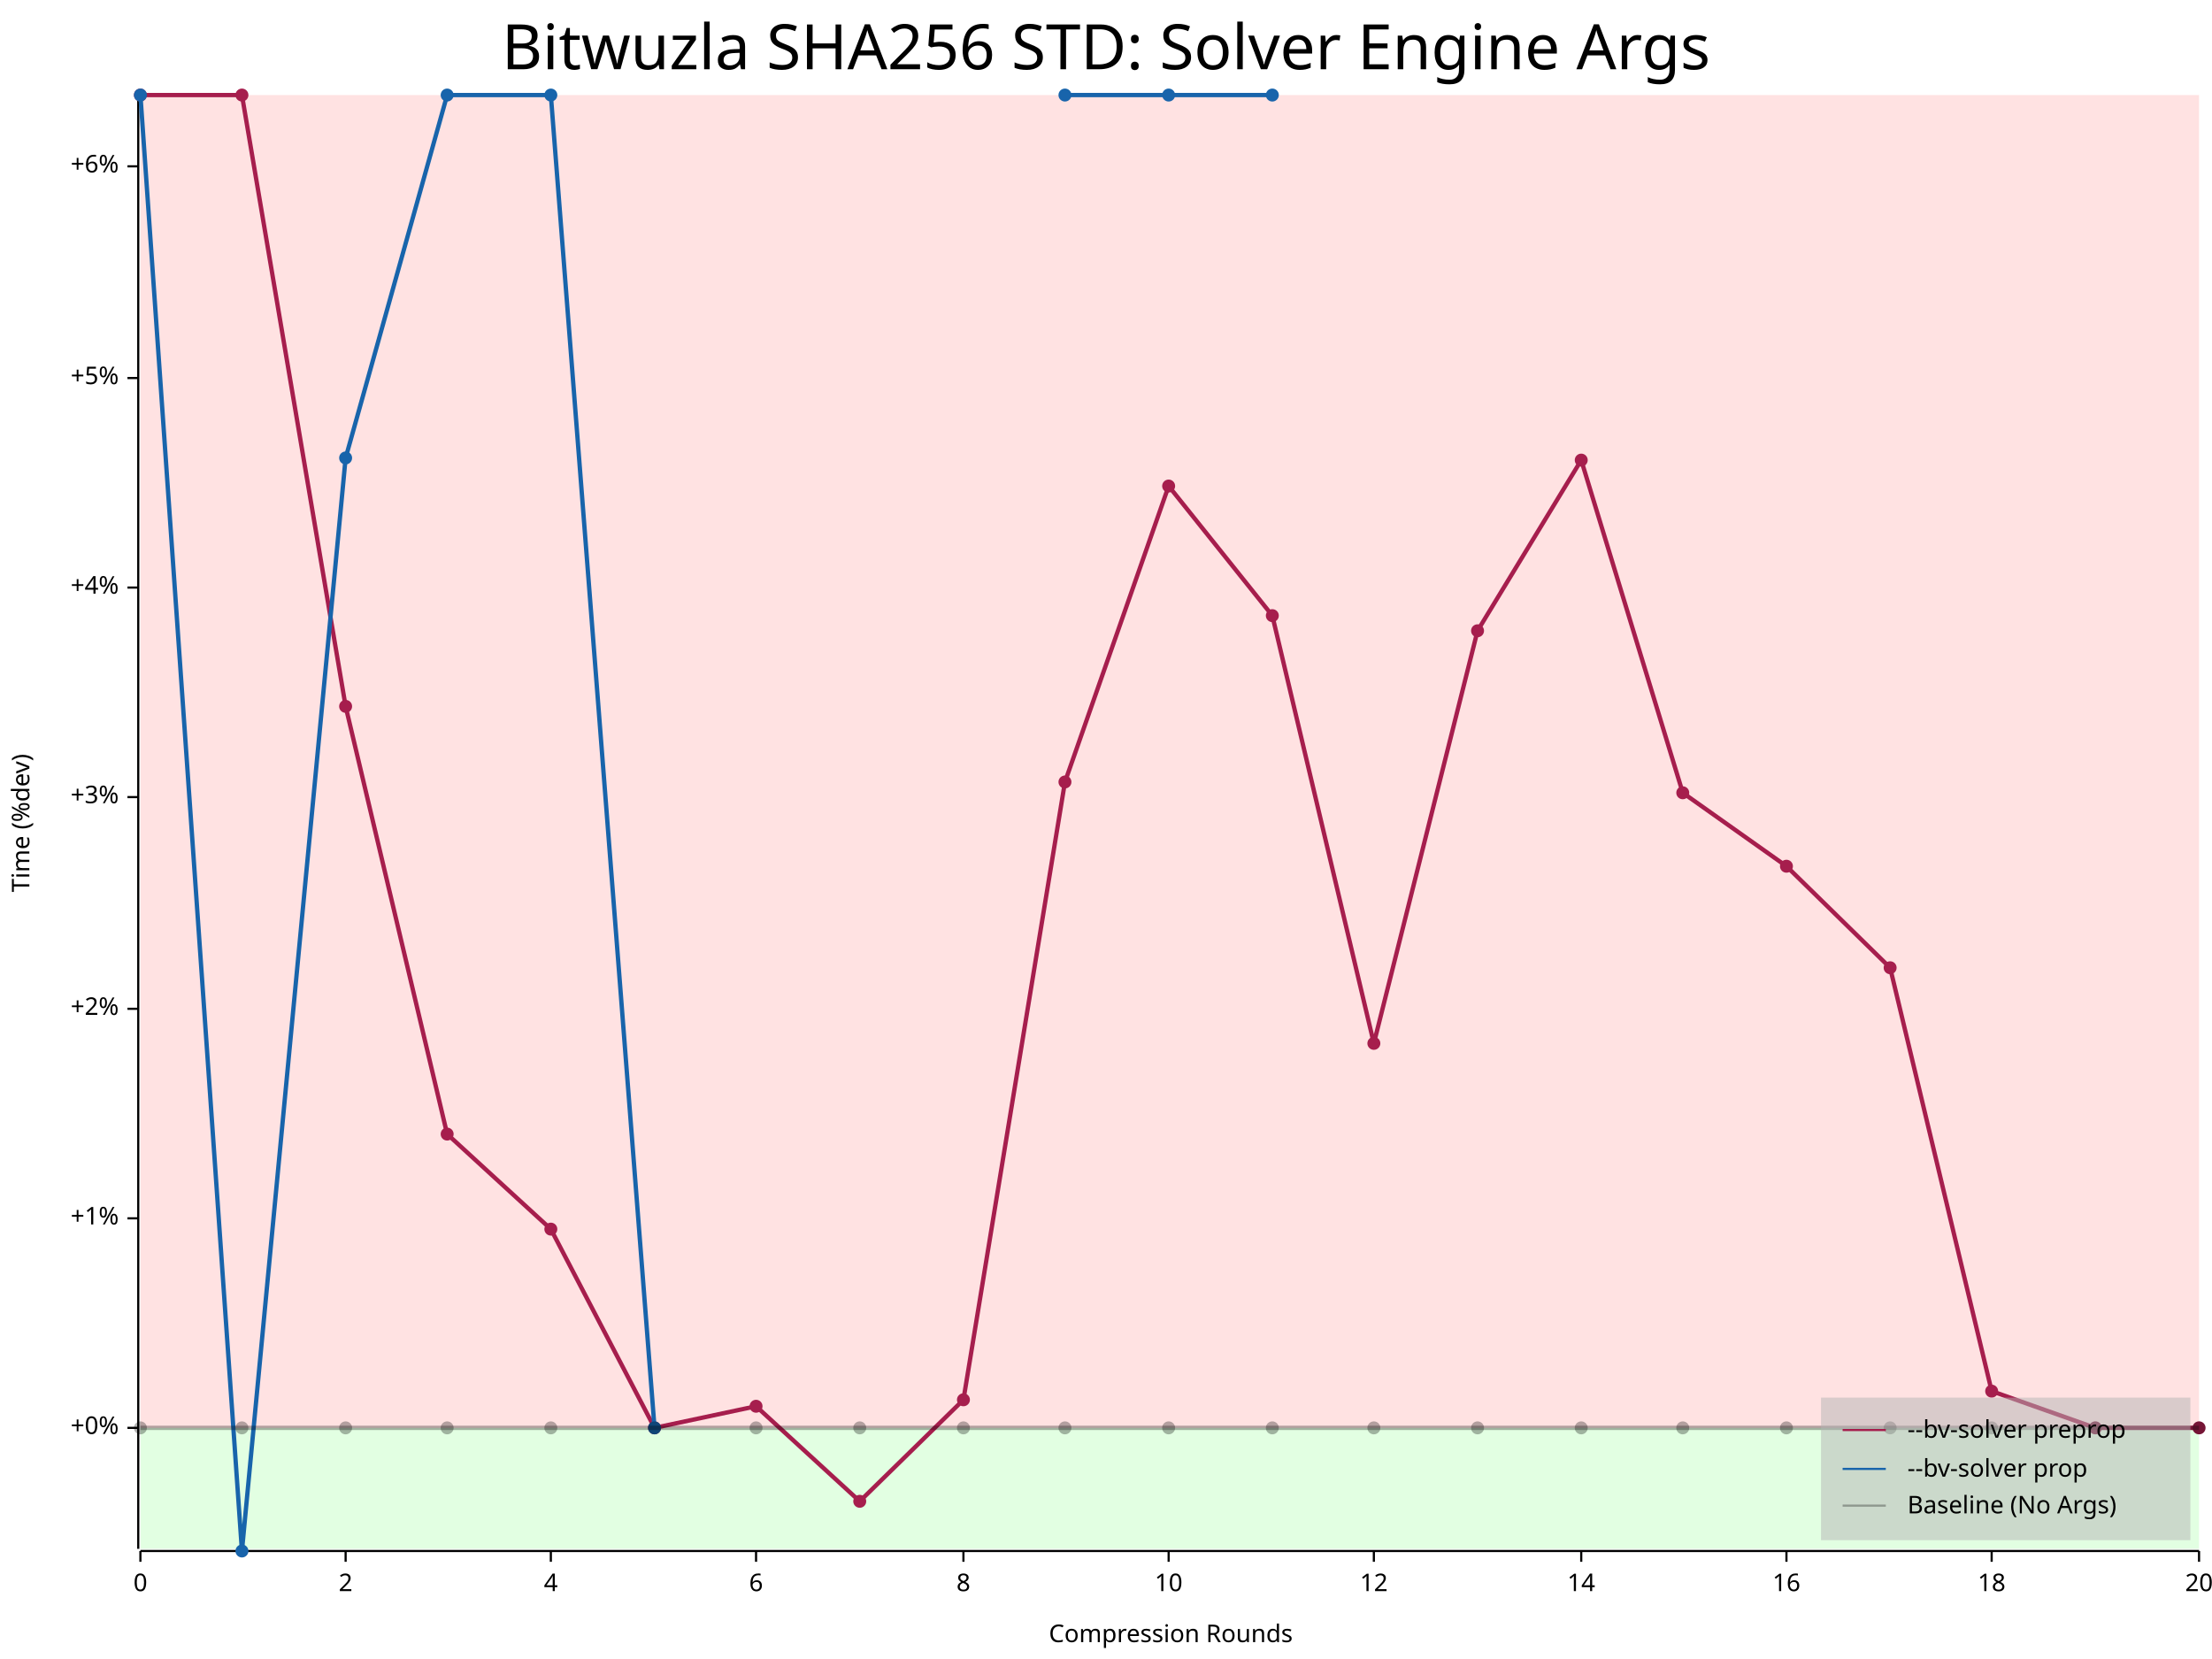
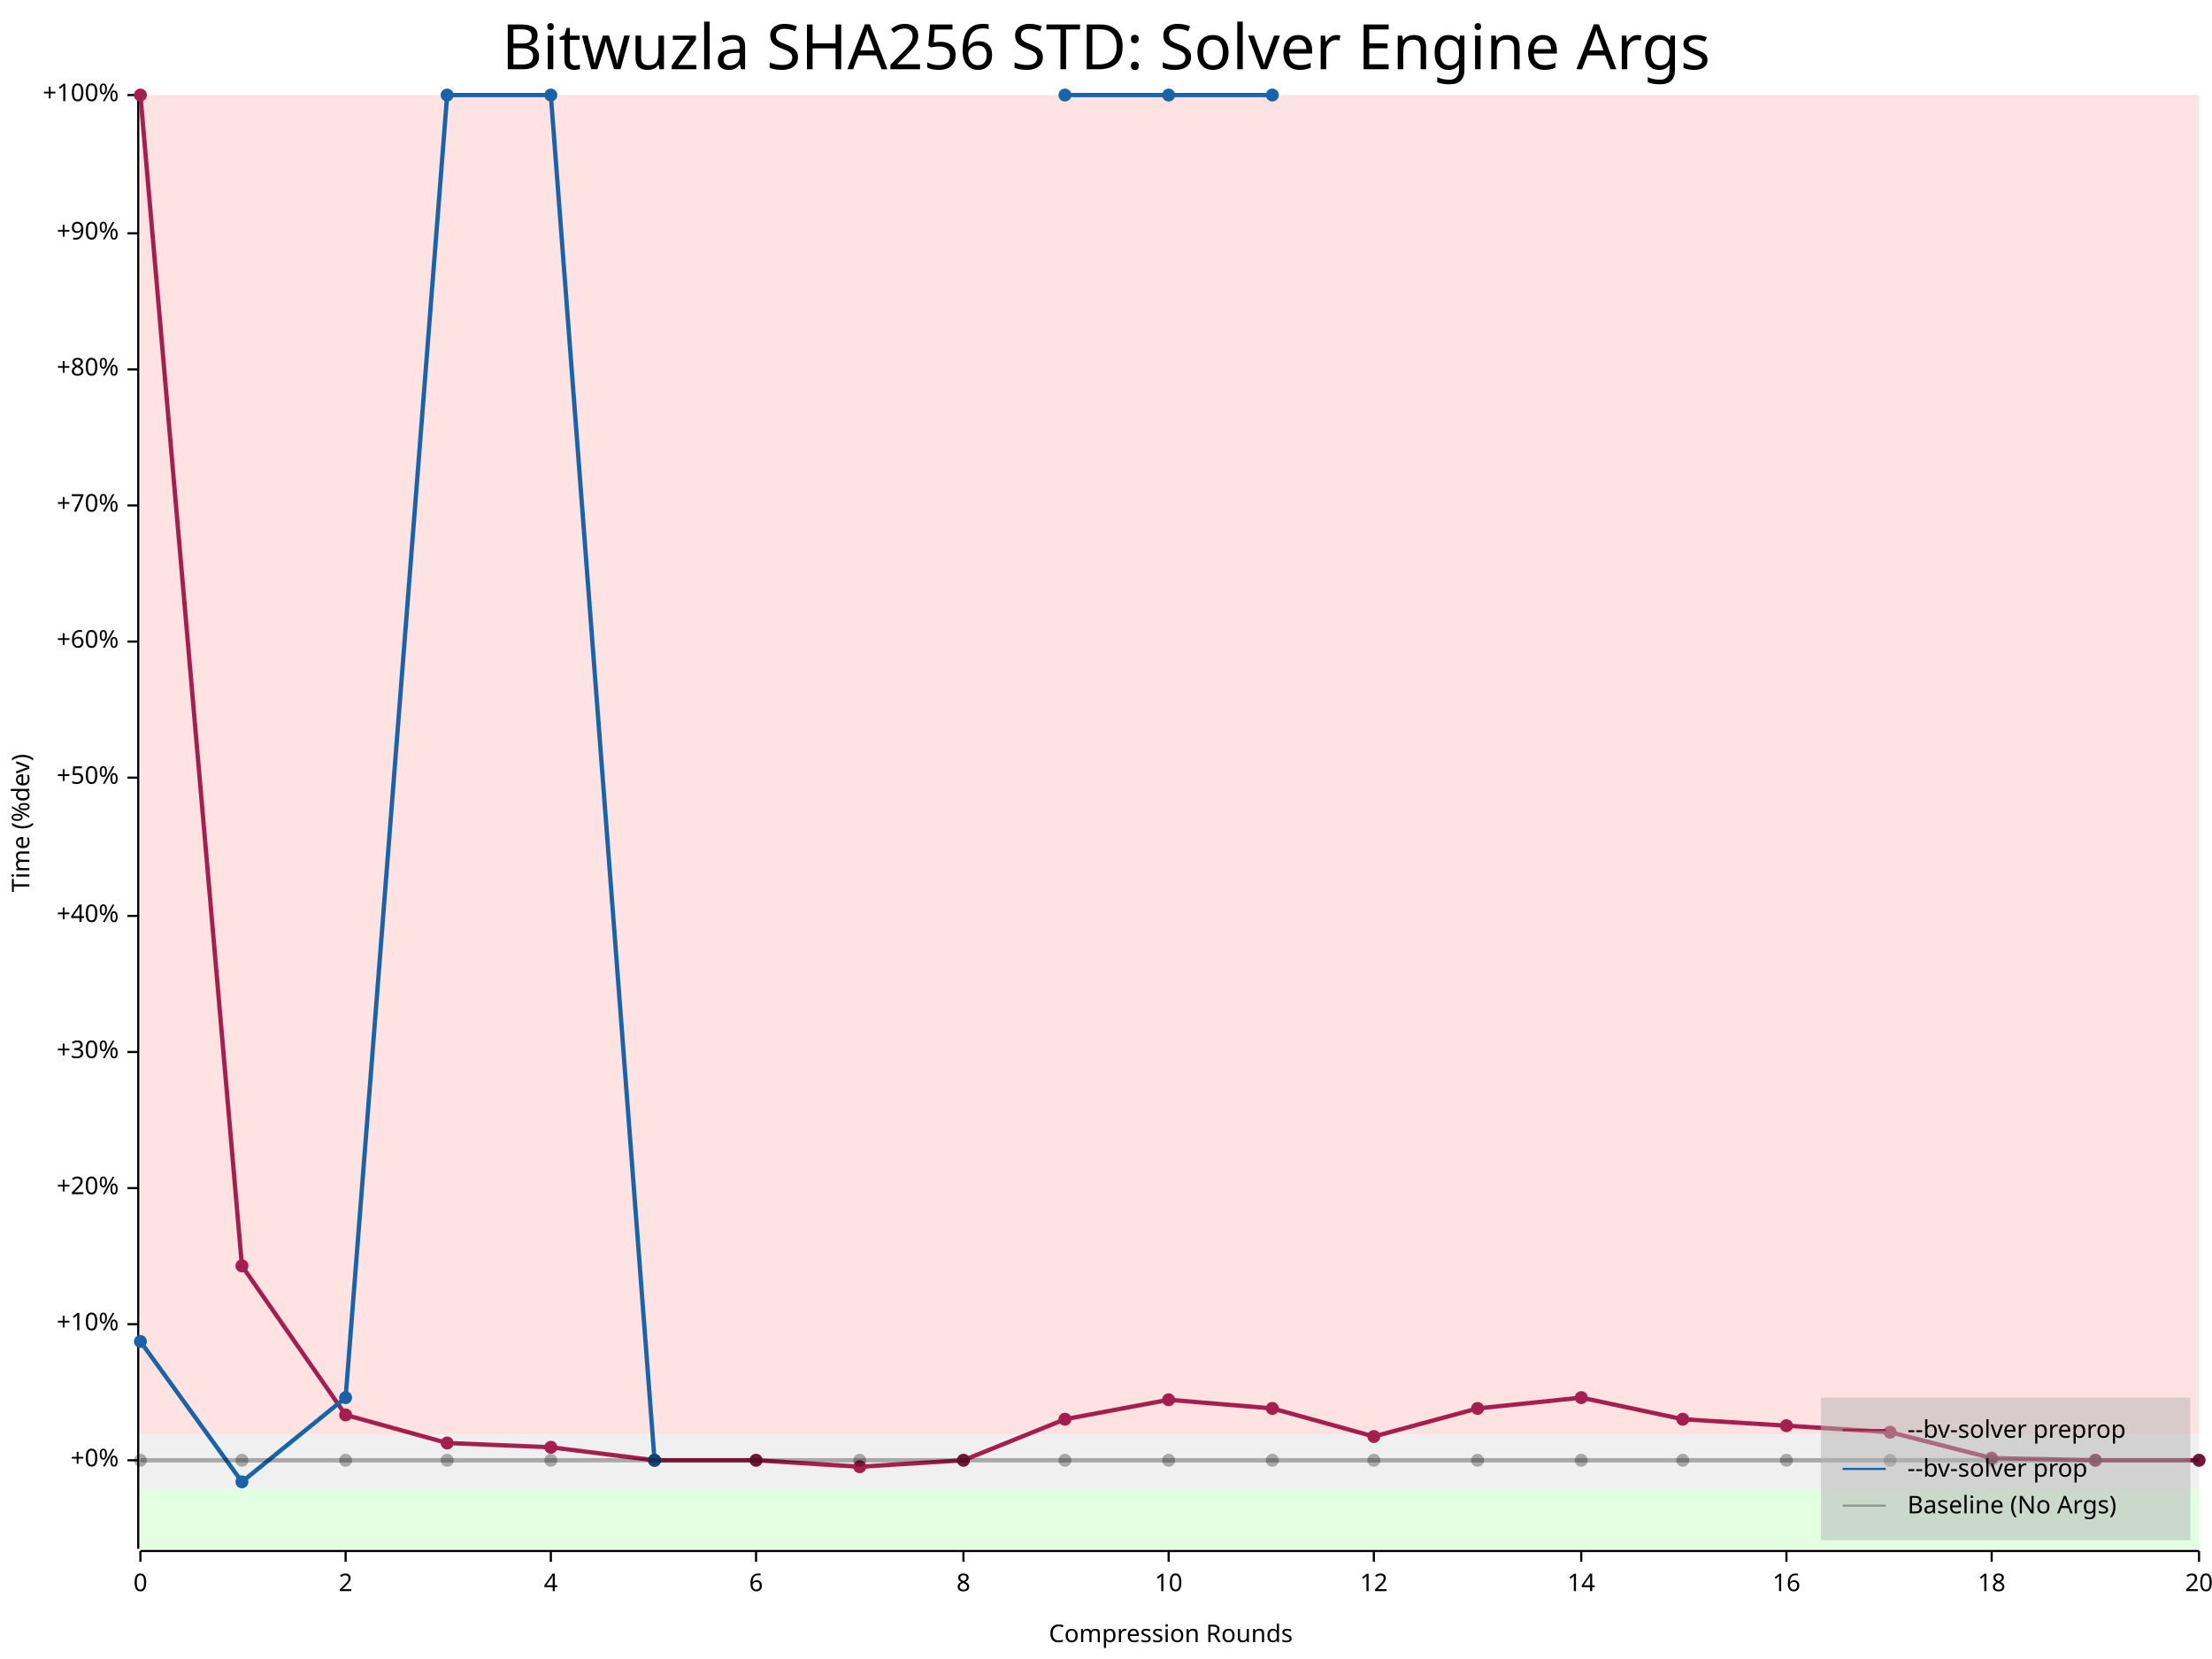
<svg xmlns="http://www.w3.org/2000/svg" width="1024" height="768" viewBox="0 0 1024 768">
  <rect x="0" y="0" width="1024" height="768" opacity="1" fill="#FFFFFF" stroke="none" />
  <text x="512" y="10" dy="0.76em" text-anchor="middle" font-family="noto sans" font-size="29.032" opacity="1" fill="#000000">
Bitwuzla SHA256 STD: Solver Engine Args
</text>
-   <rect x="65" y="661" width="953" height="56" opacity="0.4" fill="#B6FFB6" stroke="none" />
-   <rect x="65" y="44" width="953" height="617" opacity="0.4" fill="#FFB6B6" stroke="none" />
+   <rect x="65" y="689" width="953" height="28" opacity="0.4" fill="#B6FFB6" stroke="none" />
+   <rect x="65" y="664" width="953" height="25" opacity="0.2" fill="#B6B6B6" stroke="none" />
+   <rect x="65" y="44" width="953" height="620" opacity="0.4" fill="#FFB6B6" stroke="none" />
  <text x="542" y="763" dy="-0.5ex" text-anchor="middle" font-family="noto sans" font-size="11.29" opacity="1" fill="#000000">
Compression Rounds
</text>
  <polyline fill="none" opacity="1" stroke="#000000" stroke-width="1" points="65,718 1018,718 " />
  <text x="65" y="728" dy="0.76em" text-anchor="middle" font-family="noto sans" font-size="11.29" opacity="1" fill="#000000">
0
</text>
  <polyline fill="none" opacity="1" stroke="#000000" stroke-width="1" points="65,718 65,723 " />
  <text x="160" y="728" dy="0.76em" text-anchor="middle" font-family="noto sans" font-size="11.29" opacity="1" fill="#000000">
2
</text>
  <polyline fill="none" opacity="1" stroke="#000000" stroke-width="1" points="160,718 160,723 " />
  <text x="255" y="728" dy="0.76em" text-anchor="middle" font-family="noto sans" font-size="11.29" opacity="1" fill="#000000">
4
</text>
  <polyline fill="none" opacity="1" stroke="#000000" stroke-width="1" points="255,718 255,723 " />
  <text x="350" y="728" dy="0.76em" text-anchor="middle" font-family="noto sans" font-size="11.29" opacity="1" fill="#000000">
6
</text>
  <polyline fill="none" opacity="1" stroke="#000000" stroke-width="1" points="350,718 350,723 " />
  <text x="446" y="728" dy="0.76em" text-anchor="middle" font-family="noto sans" font-size="11.29" opacity="1" fill="#000000">
8
</text>
  <polyline fill="none" opacity="1" stroke="#000000" stroke-width="1" points="446,718 446,723 " />
  <text x="541" y="728" dy="0.76em" text-anchor="middle" font-family="noto sans" font-size="11.29" opacity="1" fill="#000000">
10
</text>
  <polyline fill="none" opacity="1" stroke="#000000" stroke-width="1" points="541,718 541,723 " />
  <text x="636" y="728" dy="0.76em" text-anchor="middle" font-family="noto sans" font-size="11.29" opacity="1" fill="#000000">
12
</text>
  <polyline fill="none" opacity="1" stroke="#000000" stroke-width="1" points="636,718 636,723 " />
  <text x="732" y="728" dy="0.76em" text-anchor="middle" font-family="noto sans" font-size="11.29" opacity="1" fill="#000000">
14
</text>
  <polyline fill="none" opacity="1" stroke="#000000" stroke-width="1" points="732,718 732,723 " />
  <text x="827" y="728" dy="0.76em" text-anchor="middle" font-family="noto sans" font-size="11.29" opacity="1" fill="#000000">
16
</text>
  <polyline fill="none" opacity="1" stroke="#000000" stroke-width="1" points="827,718 827,723 " />
  <text x="922" y="728" dy="0.76em" text-anchor="middle" font-family="noto sans" font-size="11.29" opacity="1" fill="#000000">
18
</text>
  <polyline fill="none" opacity="1" stroke="#000000" stroke-width="1" points="922,718 922,723 " />
  <text x="1018" y="728" dy="0.76em" text-anchor="middle" font-family="noto sans" font-size="11.29" opacity="1" fill="#000000">
20
</text>
  <polyline fill="none" opacity="1" stroke="#000000" stroke-width="1" points="1018,718 1018,723 " />
  <text x="5" y="381" dy="0.76em" text-anchor="middle" font-family="noto sans" font-size="11.29" opacity="1" fill="#000000" transform="rotate(270, 5, 381)">
Time (%dev)
</text>
  <polyline fill="none" opacity="1" stroke="#000000" stroke-width="1" points="64,44 64,717 " />
-   <text x="55" y="661" dy="0.5ex" text-anchor="end" font-family="noto sans" font-size="11.29" opacity="1" fill="#000000">
+   <text x="55" y="676" dy="0.5ex" text-anchor="end" font-family="noto sans" font-size="11.29" opacity="1" fill="#000000">
+0%
</text>
-   <polyline fill="none" opacity="1" stroke="#000000" stroke-width="1" points="59,661 64,661 " />
-   <text x="55" y="564" dy="0.5ex" text-anchor="end" font-family="noto sans" font-size="11.29" opacity="1" fill="#000000">
- +1%
+   <polyline fill="none" opacity="1" stroke="#000000" stroke-width="1" points="59,676 64,676 " />
+   <text x="55" y="613" dy="0.5ex" text-anchor="end" font-family="noto sans" font-size="11.29" opacity="1" fill="#000000">
+ +10%
</text>
-   <polyline fill="none" opacity="1" stroke="#000000" stroke-width="1" points="59,564 64,564 " />
-   <text x="55" y="467" dy="0.5ex" text-anchor="end" font-family="noto sans" font-size="11.29" opacity="1" fill="#000000">
- +2%
+   <polyline fill="none" opacity="1" stroke="#000000" stroke-width="1" points="59,613 64,613 " />
+   <text x="55" y="550" dy="0.5ex" text-anchor="end" font-family="noto sans" font-size="11.29" opacity="1" fill="#000000">
+ +20%
</text>
-   <polyline fill="none" opacity="1" stroke="#000000" stroke-width="1" points="59,467 64,467 " />
-   <text x="55" y="369" dy="0.5ex" text-anchor="end" font-family="noto sans" font-size="11.29" opacity="1" fill="#000000">
- +3%
+   <polyline fill="none" opacity="1" stroke="#000000" stroke-width="1" points="59,550 64,550 " />
+   <text x="55" y="487" dy="0.5ex" text-anchor="end" font-family="noto sans" font-size="11.29" opacity="1" fill="#000000">
+ +30%
</text>
-   <polyline fill="none" opacity="1" stroke="#000000" stroke-width="1" points="59,369 64,369 " />
-   <text x="55" y="272" dy="0.5ex" text-anchor="end" font-family="noto sans" font-size="11.29" opacity="1" fill="#000000">
- +4%
+   <polyline fill="none" opacity="1" stroke="#000000" stroke-width="1" points="59,487 64,487 " />
+   <text x="55" y="424" dy="0.5ex" text-anchor="end" font-family="noto sans" font-size="11.29" opacity="1" fill="#000000">
+ +40%
</text>
-   <polyline fill="none" opacity="1" stroke="#000000" stroke-width="1" points="59,272 64,272 " />
-   <text x="55" y="175" dy="0.5ex" text-anchor="end" font-family="noto sans" font-size="11.29" opacity="1" fill="#000000">
- +5%
+   <polyline fill="none" opacity="1" stroke="#000000" stroke-width="1" points="59,424 64,424 " />
+   <text x="55" y="360" dy="0.5ex" text-anchor="end" font-family="noto sans" font-size="11.29" opacity="1" fill="#000000">
+ +50%
</text>
-   <polyline fill="none" opacity="1" stroke="#000000" stroke-width="1" points="59,175 64,175 " />
-   <text x="55" y="77" dy="0.5ex" text-anchor="end" font-family="noto sans" font-size="11.29" opacity="1" fill="#000000">
- +6%
+   <polyline fill="none" opacity="1" stroke="#000000" stroke-width="1" points="59,360 64,360 " />
+   <text x="55" y="297" dy="0.5ex" text-anchor="end" font-family="noto sans" font-size="11.29" opacity="1" fill="#000000">
+ +60%
</text>
-   <polyline fill="none" opacity="1" stroke="#000000" stroke-width="1" points="59,77 64,77 " />
-   <polyline fill="none" opacity="1" stroke="#A61E4D" stroke-width="2" points="65,44 112,44 160,327 207,525 255,569 303,661 350,651 398,695 446,648 493,362 541,225 589,285 636,483 684,292 732,213 779,367 827,401 875,448 922,644 970,661 1018,661 " />
+   <polyline fill="none" opacity="1" stroke="#000000" stroke-width="1" points="59,297 64,297 " />
+   <text x="55" y="234" dy="0.5ex" text-anchor="end" font-family="noto sans" font-size="11.29" opacity="1" fill="#000000">
+ +70%
+ </text>
+   <polyline fill="none" opacity="1" stroke="#000000" stroke-width="1" points="59,234 64,234 " />
+   <text x="55" y="171" dy="0.5ex" text-anchor="end" font-family="noto sans" font-size="11.29" opacity="1" fill="#000000">
+ +80%
+ </text>
+   <polyline fill="none" opacity="1" stroke="#000000" stroke-width="1" points="59,171 64,171 " />
+   <text x="55" y="108" dy="0.5ex" text-anchor="end" font-family="noto sans" font-size="11.29" opacity="1" fill="#000000">
+ +90%
+ </text>
+   <polyline fill="none" opacity="1" stroke="#000000" stroke-width="1" points="59,108 64,108 " />
+   <text x="55" y="44" dy="0.5ex" text-anchor="end" font-family="noto sans" font-size="11.29" opacity="1" fill="#000000">
+ +100%
+ </text>
+   <polyline fill="none" opacity="1" stroke="#000000" stroke-width="1" points="59,44 64,44 " />
+   <polyline fill="none" opacity="1" stroke="#A61E4D" stroke-width="2" points="65,44 112,586 160,655 207,668 255,670 303,676 350,676 398,679 446,676 493,657 541,648 589,652 636,665 684,652 732,647 779,657 827,660 875,663 922,675 970,676 1018,676 " />
  <circle cx="65" cy="44" r="3" opacity="1" fill="#A61E4D" stroke="none" stroke-width="1" />
-   <circle cx="112" cy="44" r="3" opacity="1" fill="#A61E4D" stroke="none" stroke-width="1" />
-   <circle cx="160" cy="327" r="3" opacity="1" fill="#A61E4D" stroke="none" stroke-width="1" />
-   <circle cx="207" cy="525" r="3" opacity="1" fill="#A61E4D" stroke="none" stroke-width="1" />
-   <circle cx="255" cy="569" r="3" opacity="1" fill="#A61E4D" stroke="none" stroke-width="1" />
-   <circle cx="303" cy="661" r="3" opacity="1" fill="#A61E4D" stroke="none" stroke-width="1" />
-   <circle cx="350" cy="651" r="3" opacity="1" fill="#A61E4D" stroke="none" stroke-width="1" />
-   <circle cx="398" cy="695" r="3" opacity="1" fill="#A61E4D" stroke="none" stroke-width="1" />
-   <circle cx="446" cy="648" r="3" opacity="1" fill="#A61E4D" stroke="none" stroke-width="1" />
-   <circle cx="493" cy="362" r="3" opacity="1" fill="#A61E4D" stroke="none" stroke-width="1" />
-   <circle cx="541" cy="225" r="3" opacity="1" fill="#A61E4D" stroke="none" stroke-width="1" />
-   <circle cx="589" cy="285" r="3" opacity="1" fill="#A61E4D" stroke="none" stroke-width="1" />
-   <circle cx="636" cy="483" r="3" opacity="1" fill="#A61E4D" stroke="none" stroke-width="1" />
-   <circle cx="684" cy="292" r="3" opacity="1" fill="#A61E4D" stroke="none" stroke-width="1" />
-   <circle cx="732" cy="213" r="3" opacity="1" fill="#A61E4D" stroke="none" stroke-width="1" />
-   <circle cx="779" cy="367" r="3" opacity="1" fill="#A61E4D" stroke="none" stroke-width="1" />
-   <circle cx="827" cy="401" r="3" opacity="1" fill="#A61E4D" stroke="none" stroke-width="1" />
-   <circle cx="875" cy="448" r="3" opacity="1" fill="#A61E4D" stroke="none" stroke-width="1" />
-   <circle cx="922" cy="644" r="3" opacity="1" fill="#A61E4D" stroke="none" stroke-width="1" />
-   <circle cx="970" cy="661" r="3" opacity="1" fill="#A61E4D" stroke="none" stroke-width="1" />
-   <circle cx="1018" cy="661" r="3" opacity="1" fill="#A61E4D" stroke="none" stroke-width="1" />
-   <polyline fill="none" opacity="1" stroke="#1864AB" stroke-width="2" points="65,44 112,718 160,212 207,44 255,44 303,661 " />
-   <circle cx="65" cy="44" r="3" opacity="1" fill="#1864AB" stroke="none" stroke-width="1" />
-   <circle cx="112" cy="718" r="3" opacity="1" fill="#1864AB" stroke="none" stroke-width="1" />
-   <circle cx="160" cy="212" r="3" opacity="1" fill="#1864AB" stroke="none" stroke-width="1" />
+   <circle cx="112" cy="586" r="3" opacity="1" fill="#A61E4D" stroke="none" stroke-width="1" />
+   <circle cx="160" cy="655" r="3" opacity="1" fill="#A61E4D" stroke="none" stroke-width="1" />
+   <circle cx="207" cy="668" r="3" opacity="1" fill="#A61E4D" stroke="none" stroke-width="1" />
+   <circle cx="255" cy="670" r="3" opacity="1" fill="#A61E4D" stroke="none" stroke-width="1" />
+   <circle cx="303" cy="676" r="3" opacity="1" fill="#A61E4D" stroke="none" stroke-width="1" />
+   <circle cx="350" cy="676" r="3" opacity="1" fill="#A61E4D" stroke="none" stroke-width="1" />
+   <circle cx="398" cy="679" r="3" opacity="1" fill="#A61E4D" stroke="none" stroke-width="1" />
+   <circle cx="446" cy="676" r="3" opacity="1" fill="#A61E4D" stroke="none" stroke-width="1" />
+   <circle cx="493" cy="657" r="3" opacity="1" fill="#A61E4D" stroke="none" stroke-width="1" />
+   <circle cx="541" cy="648" r="3" opacity="1" fill="#A61E4D" stroke="none" stroke-width="1" />
+   <circle cx="589" cy="652" r="3" opacity="1" fill="#A61E4D" stroke="none" stroke-width="1" />
+   <circle cx="636" cy="665" r="3" opacity="1" fill="#A61E4D" stroke="none" stroke-width="1" />
+   <circle cx="684" cy="652" r="3" opacity="1" fill="#A61E4D" stroke="none" stroke-width="1" />
+   <circle cx="732" cy="647" r="3" opacity="1" fill="#A61E4D" stroke="none" stroke-width="1" />
+   <circle cx="779" cy="657" r="3" opacity="1" fill="#A61E4D" stroke="none" stroke-width="1" />
+   <circle cx="827" cy="660" r="3" opacity="1" fill="#A61E4D" stroke="none" stroke-width="1" />
+   <circle cx="875" cy="663" r="3" opacity="1" fill="#A61E4D" stroke="none" stroke-width="1" />
+   <circle cx="922" cy="675" r="3" opacity="1" fill="#A61E4D" stroke="none" stroke-width="1" />
+   <circle cx="970" cy="676" r="3" opacity="1" fill="#A61E4D" stroke="none" stroke-width="1" />
+   <circle cx="1018" cy="676" r="3" opacity="1" fill="#A61E4D" stroke="none" stroke-width="1" />
+   <polyline fill="none" opacity="1" stroke="#1864AB" stroke-width="2" points="65,621 112,686 160,647 207,44 255,44 303,676 " />
+   <circle cx="65" cy="621" r="3" opacity="1" fill="#1864AB" stroke="none" stroke-width="1" />
+   <circle cx="112" cy="686" r="3" opacity="1" fill="#1864AB" stroke="none" stroke-width="1" />
+   <circle cx="160" cy="647" r="3" opacity="1" fill="#1864AB" stroke="none" stroke-width="1" />
  <circle cx="207" cy="44" r="3" opacity="1" fill="#1864AB" stroke="none" stroke-width="1" />
  <circle cx="255" cy="44" r="3" opacity="1" fill="#1864AB" stroke="none" stroke-width="1" />
-   <circle cx="303" cy="661" r="3" opacity="1" fill="#1864AB" stroke="none" stroke-width="1" />
+   <circle cx="303" cy="676" r="3" opacity="1" fill="#1864AB" stroke="none" stroke-width="1" />
  <polyline fill="none" opacity="1" stroke="#1864AB" stroke-width="2" points="493,44 541,44 589,44 " />
  <circle cx="493" cy="44" r="3" opacity="1" fill="#1864AB" stroke="none" stroke-width="1" />
  <circle cx="541" cy="44" r="3" opacity="1" fill="#1864AB" stroke="none" stroke-width="1" />
  <circle cx="589" cy="44" r="3" opacity="1" fill="#1864AB" stroke="none" stroke-width="1" />
-   <polyline fill="none" opacity="0.3" stroke="#000000" stroke-width="2" points="65,661 112,661 160,661 207,661 255,661 303,661 350,661 398,661 446,661 493,661 541,661 589,661 636,661 684,661 732,661 779,661 827,661 875,661 922,661 970,661 1018,661 " />
-   <circle cx="65" cy="661" r="3" opacity="0.3" fill="#000000" stroke="none" stroke-width="1" />
-   <circle cx="112" cy="661" r="3" opacity="0.3" fill="#000000" stroke="none" stroke-width="1" />
-   <circle cx="160" cy="661" r="3" opacity="0.3" fill="#000000" stroke="none" stroke-width="1" />
-   <circle cx="207" cy="661" r="3" opacity="0.3" fill="#000000" stroke="none" stroke-width="1" />
-   <circle cx="255" cy="661" r="3" opacity="0.3" fill="#000000" stroke="none" stroke-width="1" />
-   <circle cx="303" cy="661" r="3" opacity="0.3" fill="#000000" stroke="none" stroke-width="1" />
-   <circle cx="350" cy="661" r="3" opacity="0.3" fill="#000000" stroke="none" stroke-width="1" />
-   <circle cx="398" cy="661" r="3" opacity="0.3" fill="#000000" stroke="none" stroke-width="1" />
-   <circle cx="446" cy="661" r="3" opacity="0.3" fill="#000000" stroke="none" stroke-width="1" />
-   <circle cx="493" cy="661" r="3" opacity="0.3" fill="#000000" stroke="none" stroke-width="1" />
-   <circle cx="541" cy="661" r="3" opacity="0.3" fill="#000000" stroke="none" stroke-width="1" />
-   <circle cx="589" cy="661" r="3" opacity="0.3" fill="#000000" stroke="none" stroke-width="1" />
-   <circle cx="636" cy="661" r="3" opacity="0.3" fill="#000000" stroke="none" stroke-width="1" />
-   <circle cx="684" cy="661" r="3" opacity="0.3" fill="#000000" stroke="none" stroke-width="1" />
-   <circle cx="732" cy="661" r="3" opacity="0.3" fill="#000000" stroke="none" stroke-width="1" />
-   <circle cx="779" cy="661" r="3" opacity="0.3" fill="#000000" stroke="none" stroke-width="1" />
-   <circle cx="827" cy="661" r="3" opacity="0.3" fill="#000000" stroke="none" stroke-width="1" />
-   <circle cx="875" cy="661" r="3" opacity="0.3" fill="#000000" stroke="none" stroke-width="1" />
-   <circle cx="922" cy="661" r="3" opacity="0.3" fill="#000000" stroke="none" stroke-width="1" />
-   <circle cx="970" cy="661" r="3" opacity="0.3" fill="#000000" stroke="none" stroke-width="1" />
-   <circle cx="1018" cy="661" r="3" opacity="0.3" fill="#000000" stroke="none" stroke-width="1" />
+   <polyline fill="none" opacity="0.3" stroke="#000000" stroke-width="2" points="65,676 112,676 160,676 207,676 255,676 303,676 350,676 398,676 446,676 493,676 541,676 589,676 636,676 684,676 732,676 779,676 827,676 875,676 922,676 970,676 1018,676 " />
+   <circle cx="65" cy="676" r="3" opacity="0.3" fill="#000000" stroke="none" stroke-width="1" />
+   <circle cx="112" cy="676" r="3" opacity="0.3" fill="#000000" stroke="none" stroke-width="1" />
+   <circle cx="160" cy="676" r="3" opacity="0.3" fill="#000000" stroke="none" stroke-width="1" />
+   <circle cx="207" cy="676" r="3" opacity="0.3" fill="#000000" stroke="none" stroke-width="1" />
+   <circle cx="255" cy="676" r="3" opacity="0.3" fill="#000000" stroke="none" stroke-width="1" />
+   <circle cx="303" cy="676" r="3" opacity="0.3" fill="#000000" stroke="none" stroke-width="1" />
+   <circle cx="350" cy="676" r="3" opacity="0.3" fill="#000000" stroke="none" stroke-width="1" />
+   <circle cx="398" cy="676" r="3" opacity="0.3" fill="#000000" stroke="none" stroke-width="1" />
+   <circle cx="446" cy="676" r="3" opacity="0.3" fill="#000000" stroke="none" stroke-width="1" />
+   <circle cx="493" cy="676" r="3" opacity="0.3" fill="#000000" stroke="none" stroke-width="1" />
+   <circle cx="541" cy="676" r="3" opacity="0.3" fill="#000000" stroke="none" stroke-width="1" />
+   <circle cx="589" cy="676" r="3" opacity="0.3" fill="#000000" stroke="none" stroke-width="1" />
+   <circle cx="636" cy="676" r="3" opacity="0.3" fill="#000000" stroke="none" stroke-width="1" />
+   <circle cx="684" cy="676" r="3" opacity="0.3" fill="#000000" stroke="none" stroke-width="1" />
+   <circle cx="732" cy="676" r="3" opacity="0.3" fill="#000000" stroke="none" stroke-width="1" />
+   <circle cx="779" cy="676" r="3" opacity="0.3" fill="#000000" stroke="none" stroke-width="1" />
+   <circle cx="827" cy="676" r="3" opacity="0.3" fill="#000000" stroke="none" stroke-width="1" />
+   <circle cx="875" cy="676" r="3" opacity="0.3" fill="#000000" stroke="none" stroke-width="1" />
+   <circle cx="922" cy="676" r="3" opacity="0.3" fill="#000000" stroke="none" stroke-width="1" />
+   <circle cx="970" cy="676" r="3" opacity="0.3" fill="#000000" stroke="none" stroke-width="1" />
+   <circle cx="1018" cy="676" r="3" opacity="0.3" fill="#000000" stroke="none" stroke-width="1" />
  <rect x="843" y="647" width="171" height="66" opacity="0.5" fill="#B4B4B4" stroke="none" />
  <text x="883" y="657" dy="0.76em" text-anchor="start" font-family="noto sans" font-size="11.29" opacity="1" fill="#000000">
--bv-solver preprop
</text>
  <text x="883" y="675" dy="0.76em" text-anchor="start" font-family="noto sans" font-size="11.29" opacity="1" fill="#000000">
--bv-solver prop
</text>
  <text x="883" y="692" dy="0.76em" text-anchor="start" font-family="noto sans" font-size="11.29" opacity="1" fill="#000000">
Baseline (No Args)
</text>
  <polyline fill="none" opacity="1" stroke="#A61E4D" stroke-width="1" points="853,662 873,662 " />
  <polyline fill="none" opacity="1" stroke="#1864AB" stroke-width="1" points="853,680 873,680 " />
  <polyline fill="none" opacity="0.3" stroke="#000000" stroke-width="1" points="853,697 873,697 " />
</svg>
